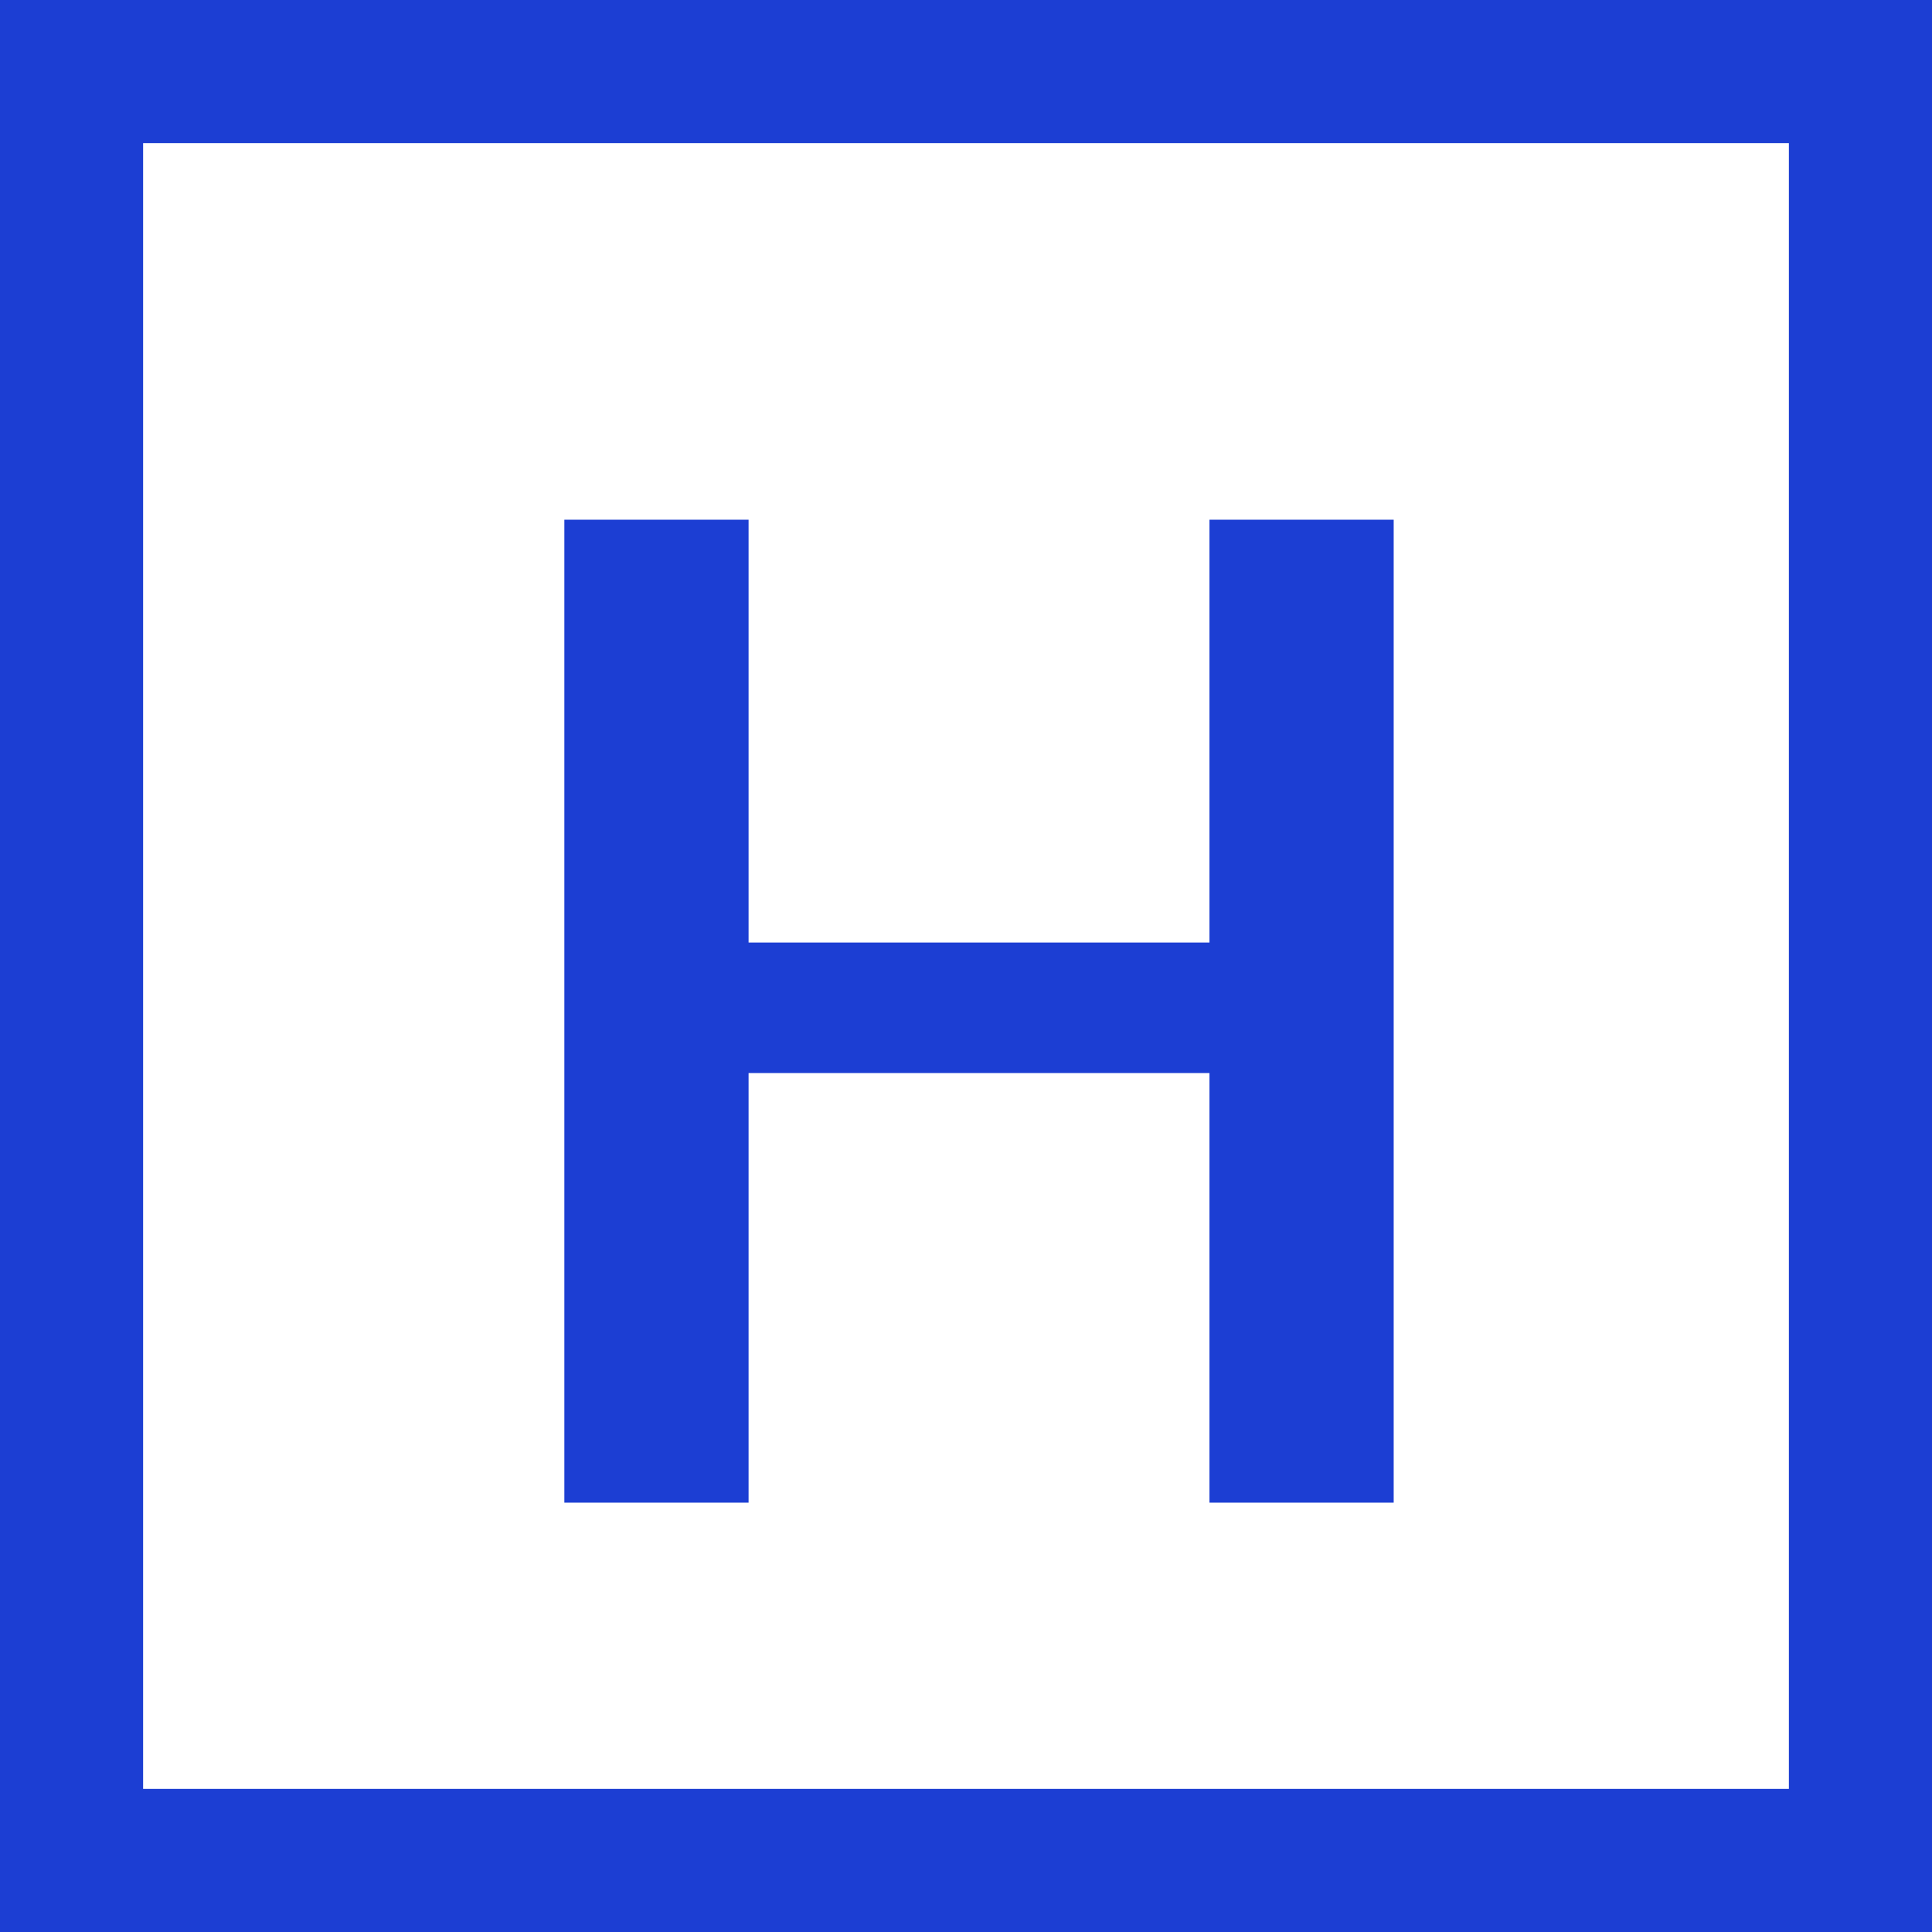
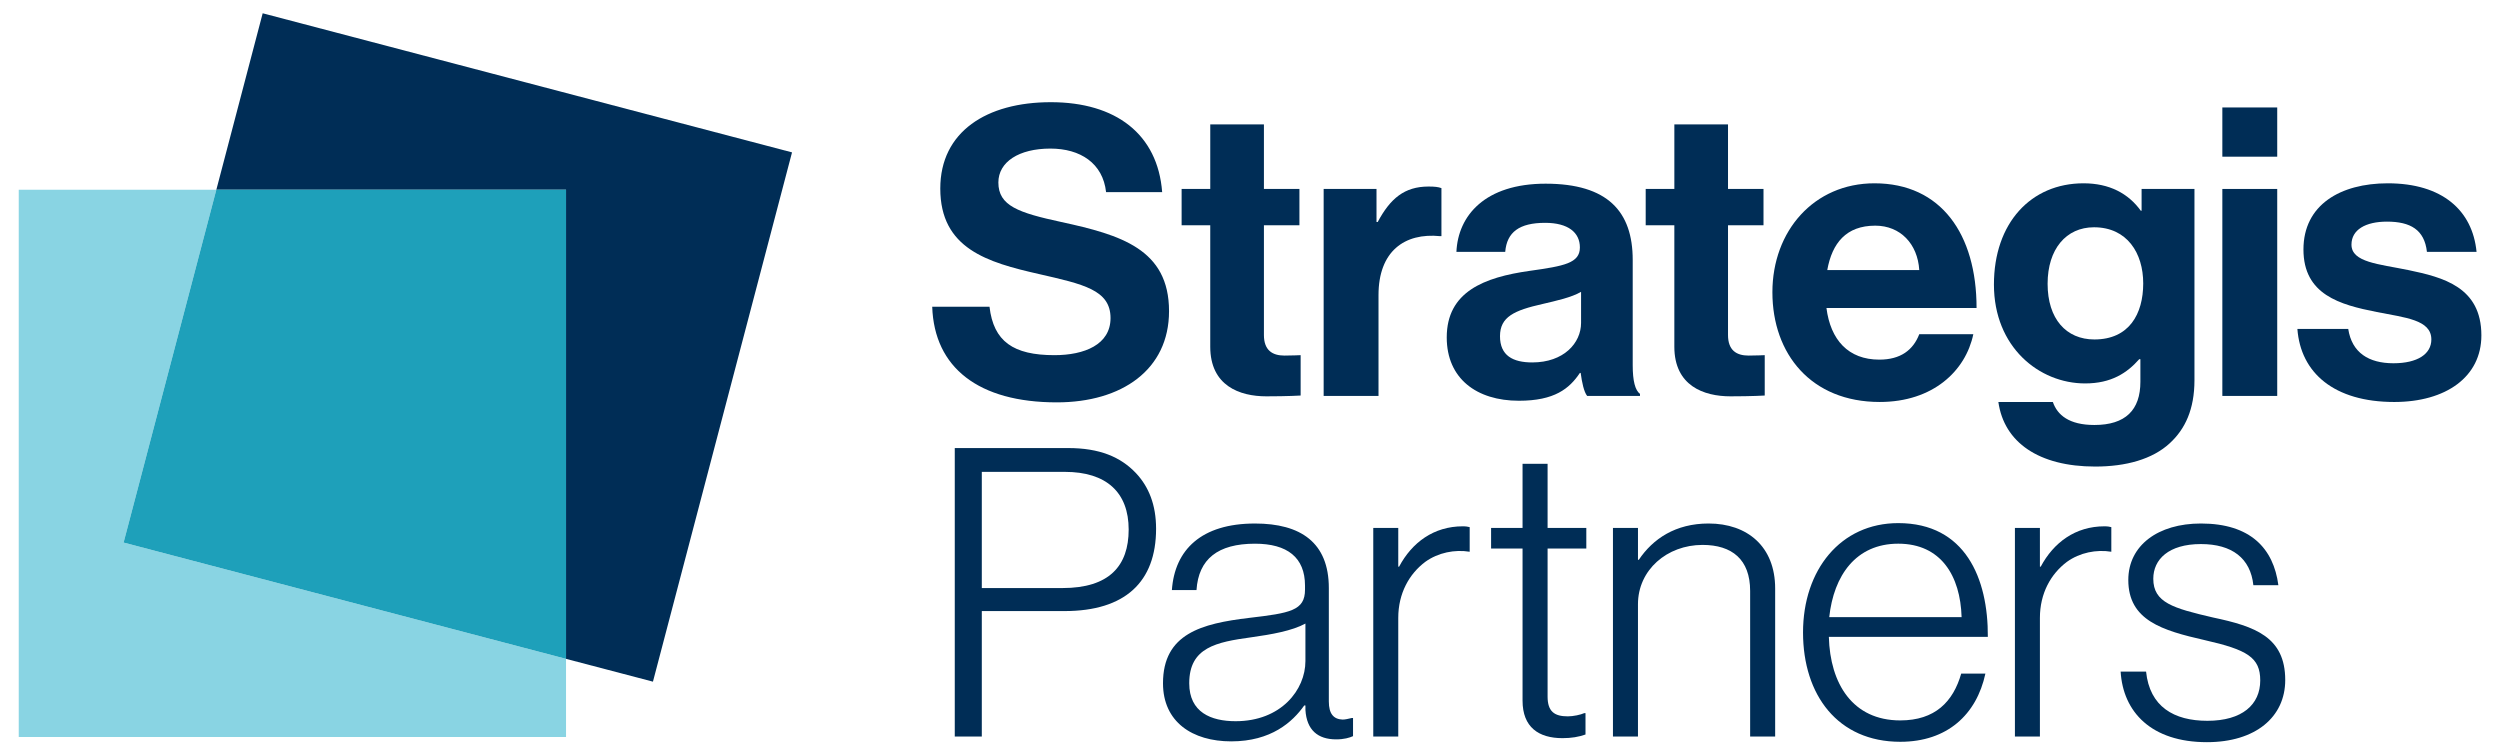
- <svg xmlns="http://www.w3.org/2000/svg" width="54px" height="54px" viewBox="0 0 54 54" version="1.1">
-   <defs />
-   <g id="Page-1" stroke="none" stroke-width="1" fill="none" fill-rule="evenodd">
-     <g id="logo-mobile">
-       <rect id="Rectangle-6" stroke="#1C3ED3" stroke-width="4" fill-rule="nonzero" x="2" y="2" width="50" height="50" />
-       <polygon id="H" fill="#1C3ED3" points="38.954 42 33.805 42 33.805 29.992 20.923 29.992 20.923 42 15.774 42 15.774 14.526 20.923 14.526 20.923 26.344 33.805 26.344 33.805 14.526 38.954 14.526" />
-     </g>
+ <svg xmlns="http://www.w3.org/2000/svg" version="1.1" id="Layer_1" x="0px" y="0px" width="230.667px" height="69.666px" viewBox="0 0 230.667 69.666" enable-background="new 0 0 230.667 69.666" xml:space="preserve">
+   <g>
+     <path fill="#002D56" d="M86.013,28.304h5.286c0.372,3.202,2.194,4.466,5.992,4.466c2.754,0,5.174-0.967,5.174-3.423   c0-2.605-2.529-3.127-6.587-4.058c-4.765-1.079-9.121-2.345-9.121-7.892c0-5.25,4.28-7.968,10.198-7.968   c5.995,0,9.865,2.941,10.275,8.301h-5.175c-0.296-2.679-2.383-4.021-5.137-4.021c-2.904,0-4.802,1.229-4.802,3.129   c0,2.157,1.861,2.792,5.809,3.646c5.472,1.191,9.938,2.495,9.938,8.228c0,5.399-4.355,8.413-10.351,8.413   C90.293,37.126,86.2,33.926,86.013,28.304z" />
+     <path fill="#002D56" d="M109.025,17.434h2.642v-5.957h4.951v5.957h3.276v3.35h-3.276v10.125c0,1.415,0.783,1.899,1.899,1.899   c0.632,0,1.489-0.039,1.489-0.039v3.725c0,0-1.156,0.074-3.166,0.074c-2.456,0-5.174-0.968-5.174-4.579V20.784h-2.642V17.434z" />
+     <path fill="#002D56" d="M127.006,20.485h0.11c1.154-2.158,2.458-3.274,4.691-3.274c0.559,0,0.894,0.037,1.19,0.147v4.432h-0.11   c-3.313-0.335-5.696,1.413-5.696,5.434v9.308h-5.062V17.434h4.877V20.485z" />
+     <path fill="#002D56" d="M145.844,34.408h-0.073c-0.969,1.452-2.347,2.568-5.623,2.568c-3.907,0-6.662-2.047-6.662-5.843   c0-4.207,3.425-5.548,7.669-6.144c3.163-0.445,4.616-0.707,4.616-2.159c0-1.376-1.081-2.27-3.204-2.27   c-2.381,0-3.535,0.856-3.685,2.678h-4.503c0.148-3.349,2.642-6.29,8.227-6.29c5.733,0,8.039,2.569,8.039,7.037v9.716   c0,1.45,0.226,2.308,0.672,2.643v0.187h-4.876C146.143,36.158,145.957,35.265,145.844,34.408z M145.88,29.793v-2.866   c-0.892,0.52-2.27,0.818-3.536,1.117c-2.642,0.595-3.944,1.19-3.944,2.978s1.19,2.419,2.978,2.419   C144.282,33.44,145.88,31.653,145.88,29.793z" />
+     <path fill="#002D56" d="M151.844,17.434h2.643v-5.957h4.951v5.957h3.275v3.35h-3.275v10.125c0,1.415,0.782,1.899,1.899,1.899   c0.632,0,1.489-0.039,1.489-0.039v3.725c0,0-1.156,0.074-3.166,0.074c-2.456,0-5.174-0.968-5.174-4.579V20.784h-2.643V17.434z" />
+     <path fill="#002D56" d="M163.534,26.965c0-5.66,3.835-10.052,9.418-10.052c6.144,0,9.419,4.691,9.419,11.503h-13.85   c0.372,2.941,2.011,4.766,4.878,4.766c1.972,0,3.127-0.894,3.686-2.347h4.987c-0.707,3.387-3.722,6.254-8.636,6.254   C167.107,37.089,163.534,32.659,163.534,26.965z M168.596,24.917h8.488c-0.148-2.422-1.751-4.096-4.058-4.096   C170.346,20.821,169.043,22.422,168.596,24.917z" />
+     <path fill="#002D56" d="M184.383,37.089h5.027c0.408,1.192,1.488,2.123,3.832,2.123c2.867,0,4.245-1.378,4.245-3.984v-2.083h-0.111   c-1.117,1.264-2.569,2.233-4.988,2.233c-4.244,0-8.414-3.353-8.414-9.122c0-5.694,3.425-9.343,8.265-9.343   c2.383,0,4.13,0.931,5.286,2.532h0.073v-2.01h4.878v17.645c0,2.682-0.857,4.505-2.271,5.809c-1.6,1.487-4.058,2.159-6.886,2.159   C188.106,43.047,184.905,40.811,184.383,37.089z M197.748,26.145c0-2.792-1.488-5.175-4.542-5.175c-2.568,0-4.28,2.011-4.28,5.213   c0,3.238,1.712,5.138,4.317,5.138C196.446,31.32,197.748,28.975,197.748,26.145z" />
+     <path fill="#002D56" d="M205.049,9.915h5.063v4.542h-5.063V9.915z M205.049,17.434h5.063v19.097h-5.063V17.434z" />
+     <path fill="#002D56" d="M211.973,30.351h4.691c0.336,2.197,1.897,3.166,4.171,3.166c2.232,0,3.498-0.857,3.498-2.196   c0-1.824-2.419-2.011-5.026-2.532c-3.423-0.671-6.775-1.602-6.775-5.771c0-4.131,3.426-6.105,7.781-6.105   c5.024,0,7.818,2.495,8.191,6.327h-4.579c-0.226-2.046-1.527-2.791-3.686-2.791c-1.974,0-3.276,0.745-3.276,2.123   c0,1.639,2.529,1.787,5.248,2.346c3.203,0.669,6.738,1.562,6.738,6.03c0,3.833-3.276,6.142-8.041,6.142   C215.362,37.089,212.272,34.408,211.973,30.351z" />
  </g>
+   <g>
+     <path fill="#002D56" d="M88.093,41.341h10.46c2.904,0,4.839,0.818,6.254,2.308c1.192,1.266,1.861,2.94,1.861,5.137   c0,4.914-2.865,7.596-8.45,7.596h-7.63v11.576h-2.495V41.341z M98.032,54.258c4.319,0,6.107-2.048,6.107-5.397   c0-3.426-2.05-5.323-5.884-5.323h-7.667v10.721H98.032z" />
+     <path fill="#002D56" d="M107.306,63.043c0-4.578,3.573-5.509,7.93-6.03c3.797-0.446,5.173-0.669,5.173-2.606v-0.372   c0-2.604-1.638-3.87-4.616-3.87c-3.425,0-5.21,1.414-5.396,4.28h-2.271c0.261-3.723,2.718-6.142,7.668-6.142   c4.208,0,6.813,1.748,6.813,5.955v10.461c0,1.155,0.447,1.638,1.266,1.674c0.26,0,0.521-0.073,0.856-0.146h0.111v1.675   c-0.334,0.149-0.818,0.297-1.562,0.297c-1.676,0-2.719-0.855-2.83-2.717v-0.41h-0.111c-1.079,1.527-3.054,3.312-6.739,3.312   C110.022,68.403,107.306,66.618,107.306,63.043z M120.447,60.996v-3.462c-1.228,0.671-3.128,1.006-4.989,1.266   c-3.239,0.445-5.731,0.931-5.731,4.243c0,2.682,2.01,3.5,4.28,3.5C118.212,66.543,120.447,63.639,120.447,60.996z" />
+     <path fill="#002D56" d="M126.707,48.712h2.306v3.573h0.077c1.188-2.234,3.2-3.724,5.881-3.724c0.297,0,0.482,0.038,0.632,0.076   v2.271c-1.377-0.224-2.904,0.073-4.095,0.93c-1.488,1.117-2.495,2.905-2.495,5.175v10.944h-2.306V48.712z" />
+     <path fill="#002D56" d="M140.481,64.646V50.609h-2.903v-1.897h2.903v-5.919h2.31v5.919h3.573v1.897h-3.573v13.663   c0,1.377,0.632,1.824,1.861,1.824c0.521,0,1.192-0.149,1.525-0.299h0.112v1.974c-0.632,0.223-1.303,0.336-2.123,0.336   C141.97,68.107,140.481,67.102,140.481,64.646z" />
+     <path fill="#002D56" d="M148.823,48.712h2.308v2.941h0.075c1.303-1.938,3.387-3.351,6.44-3.351c3.573,0,6.142,2.121,6.142,5.992   v13.662h-2.308V54.52c0-2.904-1.677-4.243-4.393-4.243c-3.275,0-5.957,2.307-5.957,5.471v12.21h-2.308V48.712z" />
+     <path fill="#002D56" d="M166.36,58.354c0-5.771,3.463-10.088,8.786-10.088c6.181,0,8.301,5.099,8.265,10.498h-14.668   c0.112,4.317,2.196,7.706,6.589,7.706c3.201,0,4.878-1.713,5.623-4.32h2.232c-0.82,3.798-3.536,6.293-7.855,6.293   C169.563,68.442,166.36,64.123,166.36,58.354z M180.991,56.939c-0.113-3.799-1.897-6.775-5.845-6.775   c-3.908,0-5.956,2.94-6.367,6.775H180.991z" />
+     <path fill="#002D56" d="M185.91,48.712h2.306v3.573h0.076c1.19-2.234,3.201-3.724,5.881-3.724c0.297,0,0.483,0.038,0.632,0.076   v2.271c-1.375-0.224-2.903,0.073-4.094,0.93c-1.489,1.117-2.495,2.905-2.495,5.175v10.944h-2.306V48.712z" />
+     <path fill="#002D56" d="M195.664,61.964h2.347c0.333,3.239,2.568,4.542,5.658,4.542c3.201,0,4.876-1.488,4.876-3.722   c0-2.123-1.19-2.831-5.138-3.725c-3.908-0.892-7.035-1.821-7.035-5.546c0-3.201,2.754-5.211,6.699-5.211   c4.579,0,6.702,2.307,7.147,5.695h-2.307c-0.262-2.495-1.974-3.798-4.841-3.798c-2.977,0-4.393,1.415-4.393,3.202   c0,2.196,1.824,2.717,5.51,3.573c3.871,0.819,6.664,1.788,6.664,5.771c0,3.425-2.755,5.733-7.223,5.733   C198.492,68.479,195.887,65.688,195.664,61.964z" />
+   </g>
+   <polygon fill="#89D4E3" points="19.961,17.506 1.729,17.506 1.729,67.998 52.226,67.998 52.226,60.79 11.404,50.061 " />
+   <polygon fill="#002D56" points="73.078,14.06 24.237,1.225 19.961,17.506 52.226,17.506 52.226,60.79 60.245,62.895 " />
+   <polygon fill="#1EA0BA" points="19.961,17.506 11.404,50.061 52.226,60.79 52.226,17.506 " />
</svg>
